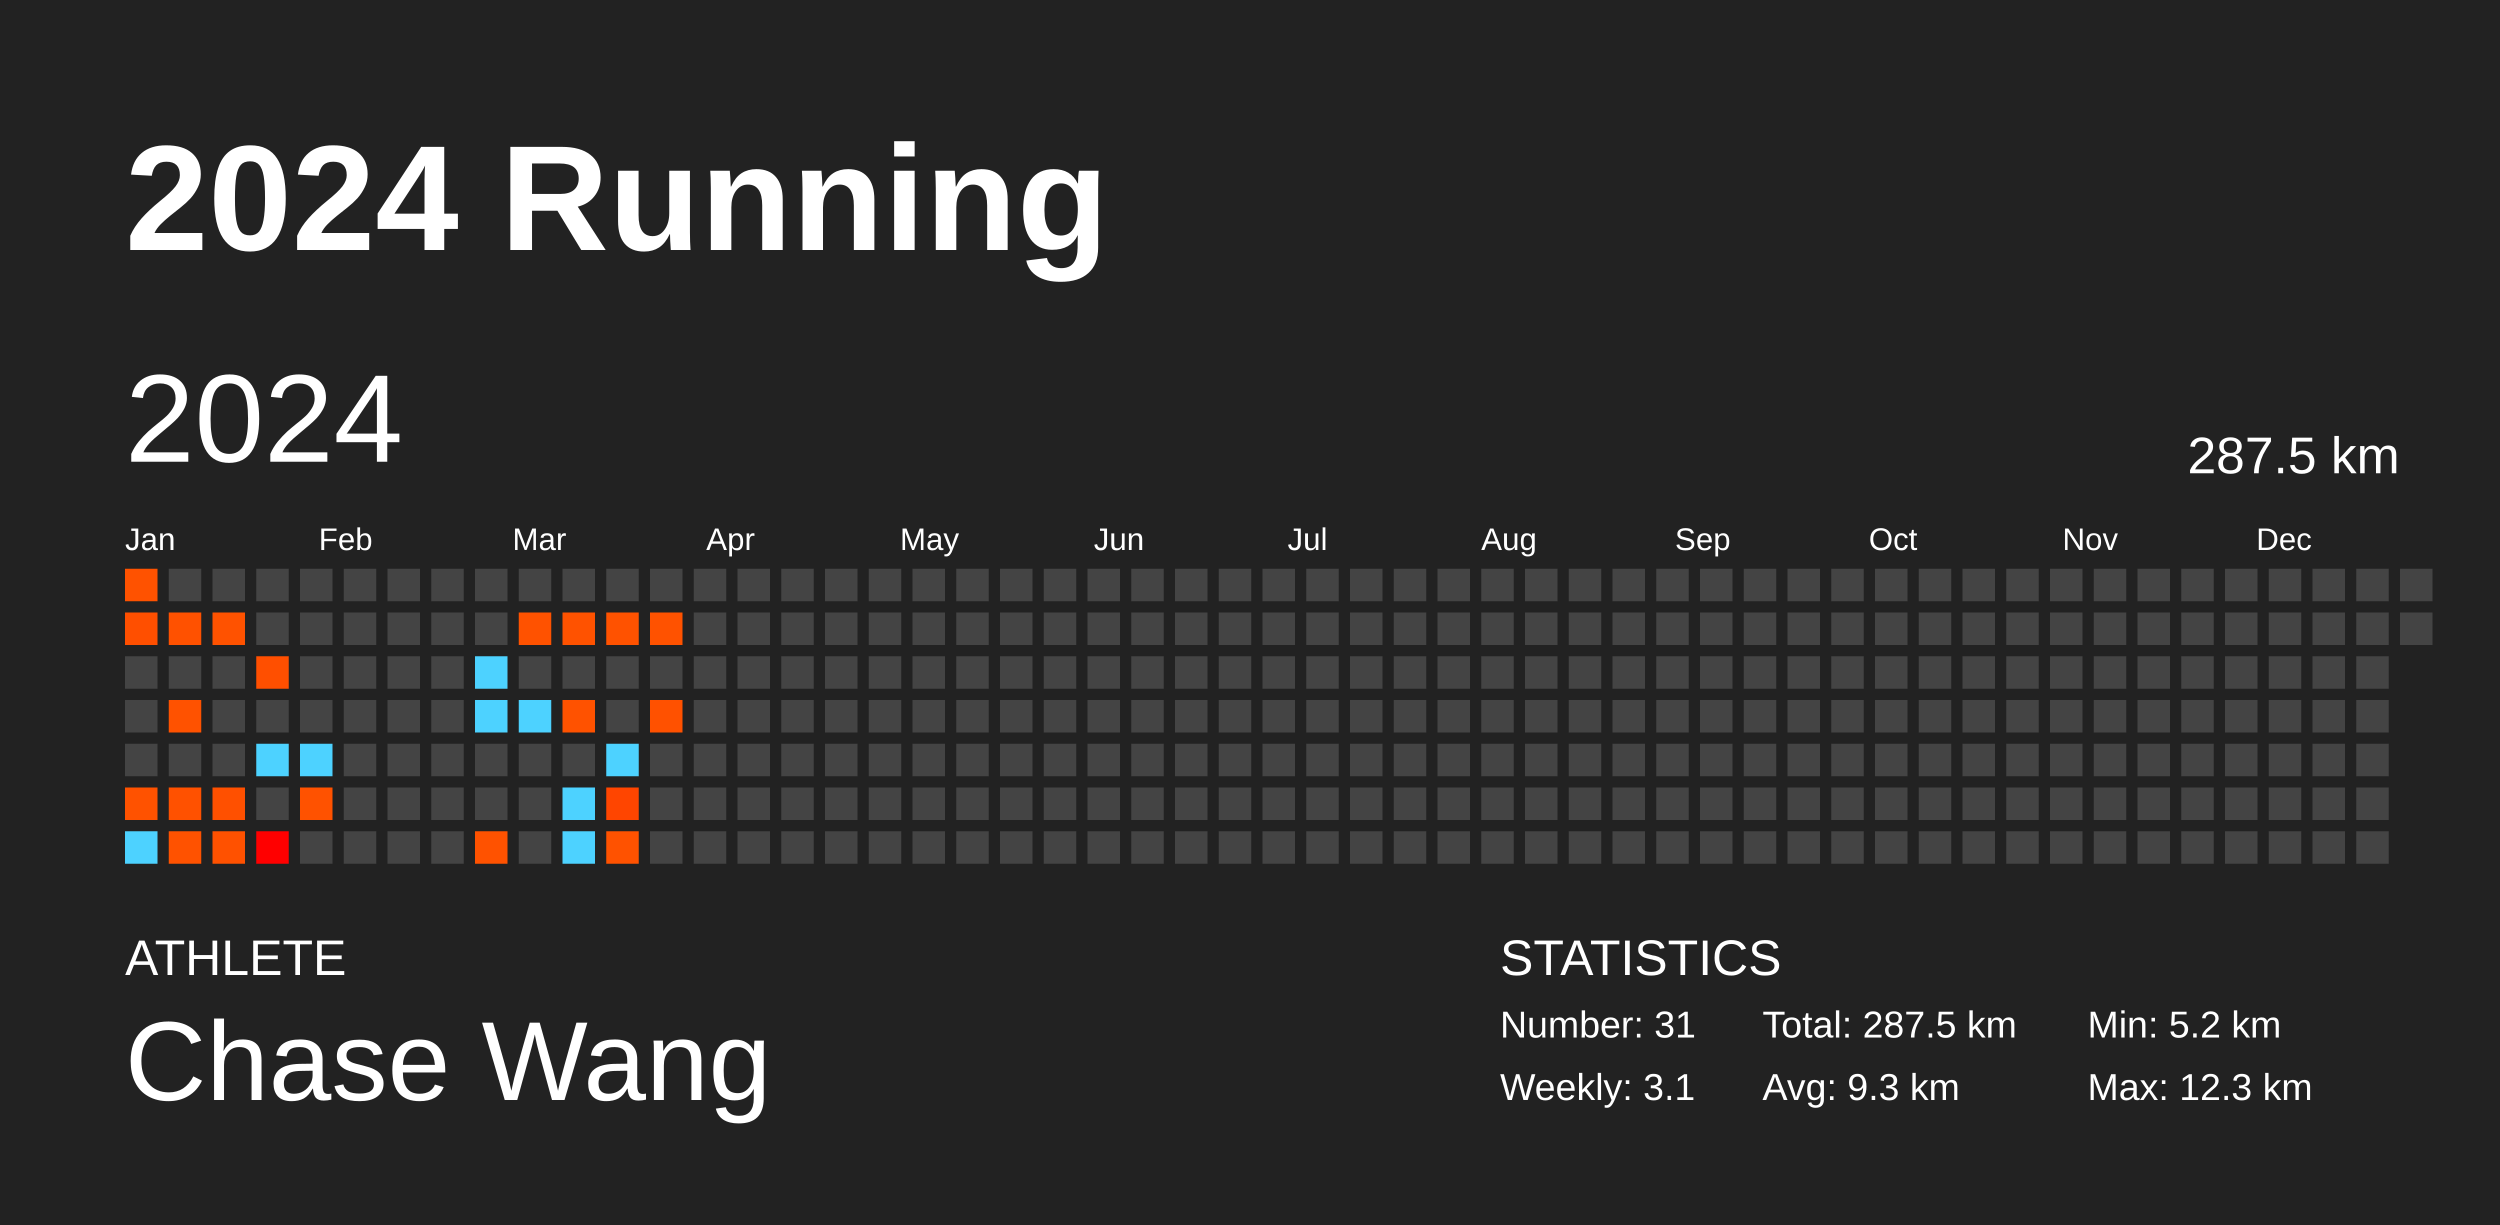
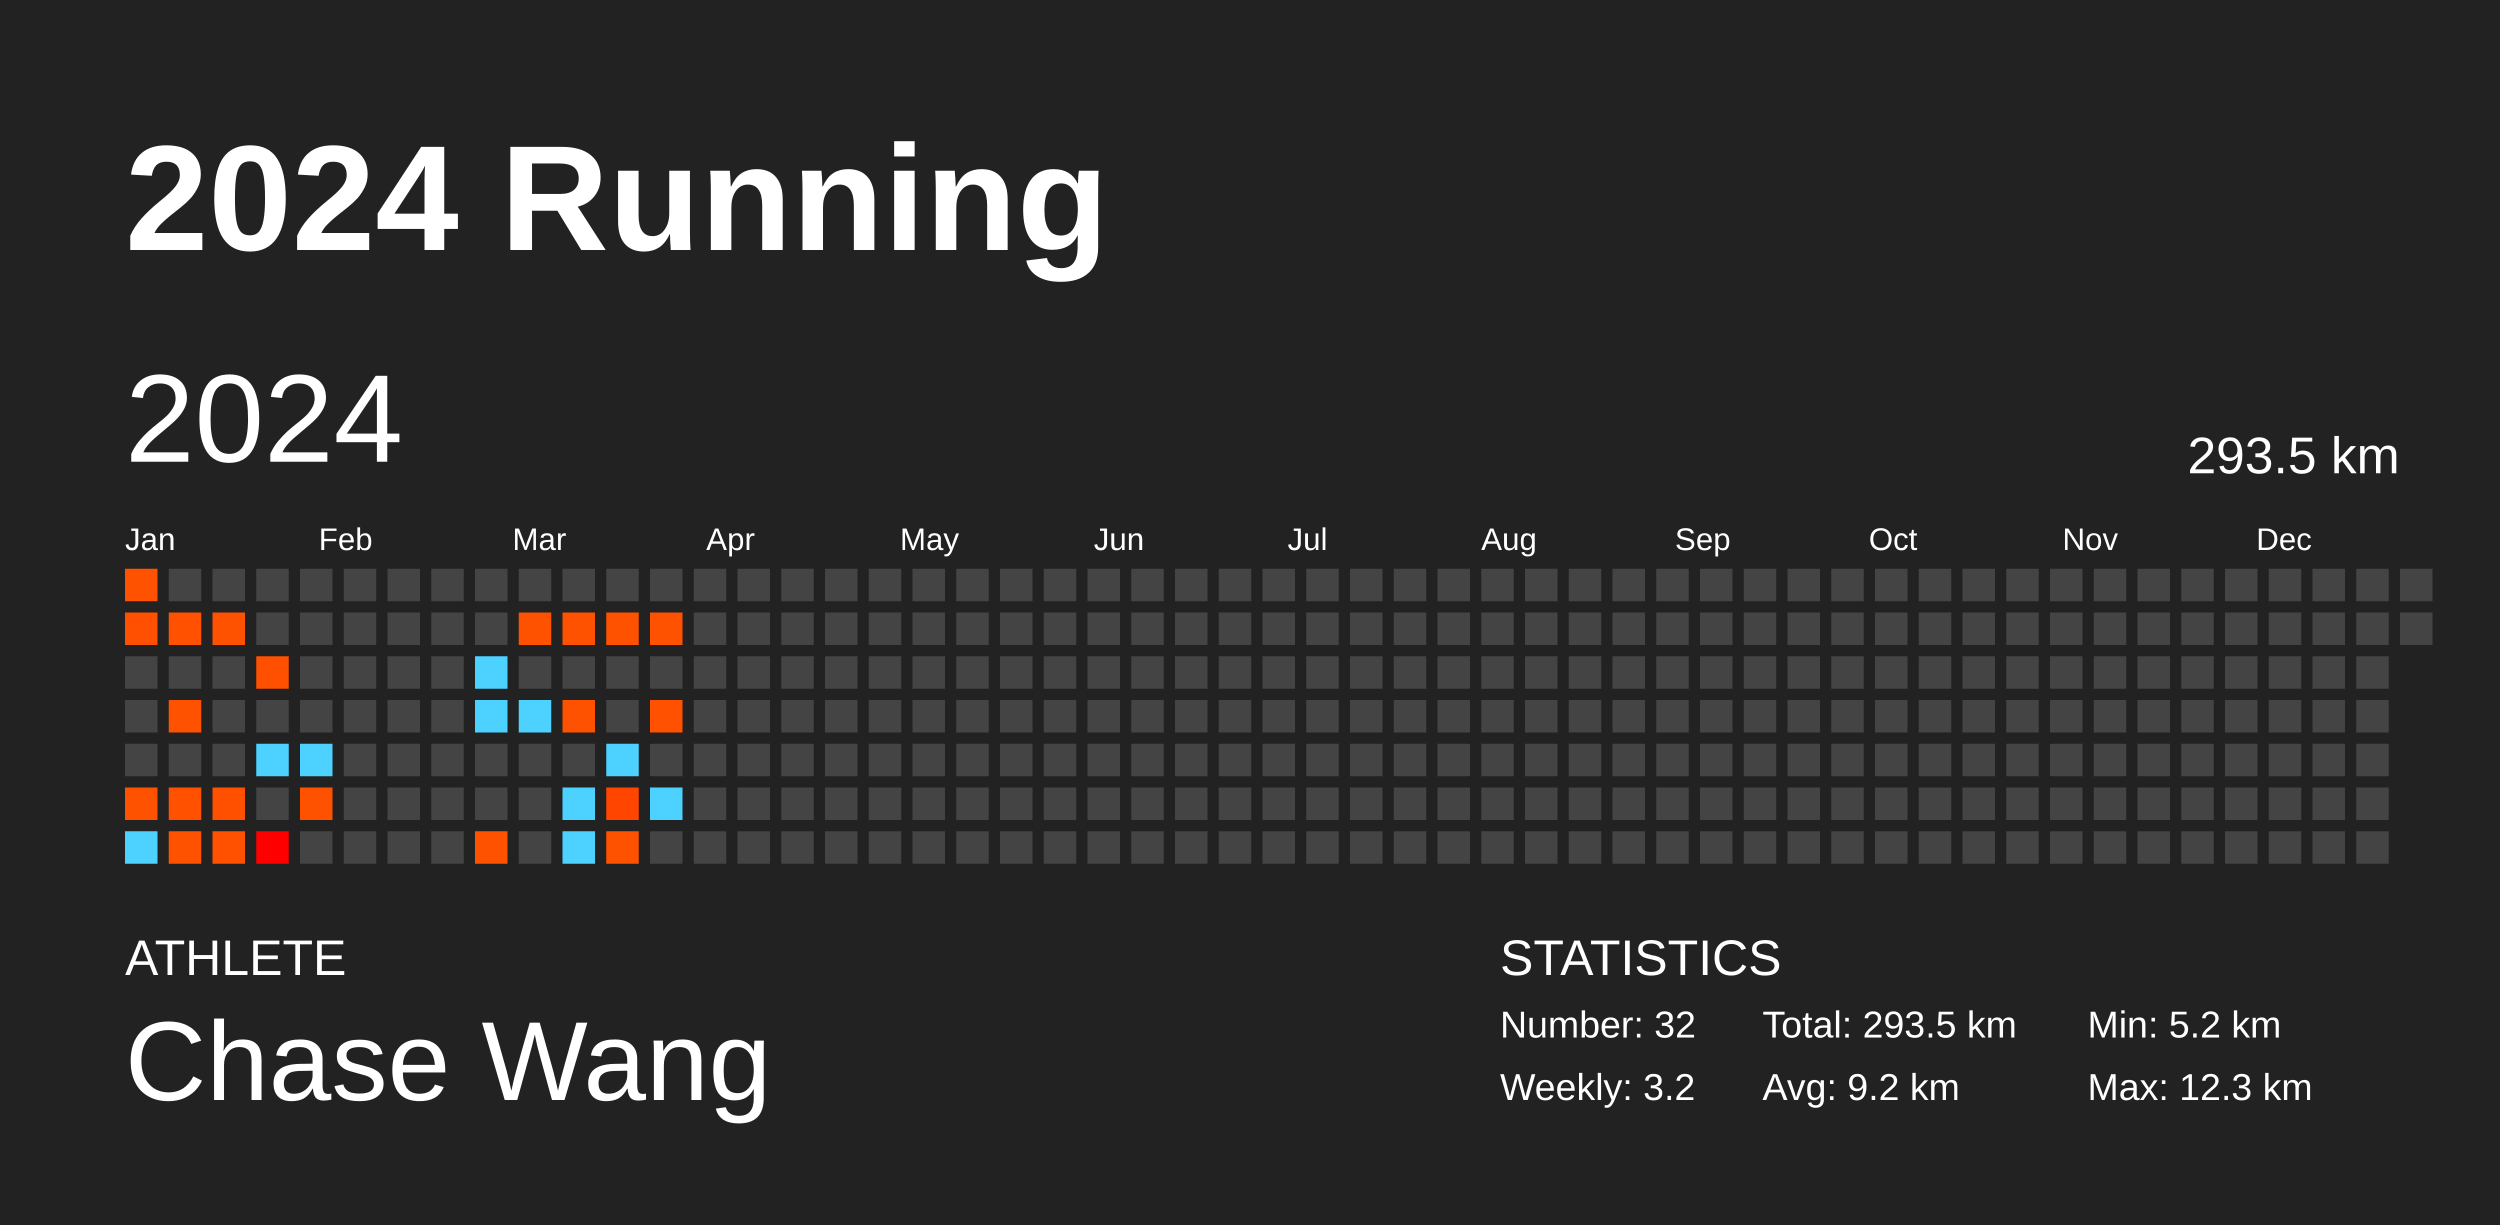
<svg xmlns="http://www.w3.org/2000/svg" baseProfile="full" height="98mm" version="1.1" viewBox="0,0,200,98" width="200mm">
  <defs />
  <rect fill="#222222" height="98" width="200" x="0" y="0" />
  <text fill="#FFFFFF" style="font-size:12px; font-family:Arial; font-weight:bold;" x="10" y="20">2024 Running</text>
  <text fill="#FFFFFF" style="font-size:4px; font-family:Arial" x="10" y="78">ATHLETE</text>
  <text fill="#FFFFFF" style="font-size:9px; font-family:Arial" x="10" y="88">Chase Wang</text>
  <text fill="#FFFFFF" style="font-size:4px; font-family:Arial" x="120" y="78">STATISTICS</text>
-   <text fill="#FFFFFF" style="font-size:3px; font-family:Arial" x="120" y="83">Number: 31</text>
-   <text fill="#FFFFFF" style="font-size:3px; font-family:Arial" x="120" y="88">Weekly: 3.1</text>
-   <text fill="#FFFFFF" style="font-size:3px; font-family:Arial" x="141" y="83">Total: 287.5 km</text>
-   <text fill="#FFFFFF" style="font-size:3px; font-family:Arial" x="141" y="88">Avg: 9.3 km</text>
+   <text fill="#FFFFFF" style="font-size:3px; font-family:Arial" x="120" y="83">Number: 32</text>
+   <text fill="#FFFFFF" style="font-size:3px; font-family:Arial" x="120" y="88">Weekly: 3.2</text>
+   <text fill="#FFFFFF" style="font-size:3px; font-family:Arial" x="141" y="83">Total: 293.5 km</text>
+   <text fill="#FFFFFF" style="font-size:3px; font-family:Arial" x="141" y="88">Avg: 9.2 km</text>
  <text fill="#FFFFFF" style="font-size:3px; font-family:Arial" x="167" y="83">Min: 5.2 km</text>
  <text fill="#FFFFFF" style="font-size:3px; font-family:Arial" x="167" y="88">Max: 12.3 km</text>
  <text dominant-baseline="hanging" fill="#FFFFFF" style="font-size:10.0px; font-family:Arial;" x="10" y="30">2024</text>
-   <text dominant-baseline="hanging" fill="#FFFFFF" style="font-size:4.125px; font-family:Arial;" x="175" y="35">287.5 km</text>
+   <text dominant-baseline="hanging" fill="#FFFFFF" style="font-size:4.125px; font-family:Arial;" x="175" y="35">293.5 km</text>
  <text fill="#FFFFFF" style="font-size:2.5px; font-family:Arial" x="10.0" y="44">Jan</text>
  <text fill="#FFFFFF" style="font-size:2.5px; font-family:Arial" x="25.5" y="44">Feb</text>
  <text fill="#FFFFFF" style="font-size:2.5px; font-family:Arial" x="41.0" y="44">Mar</text>
  <text fill="#FFFFFF" style="font-size:2.5px; font-family:Arial" x="56.5" y="44">Apr</text>
  <text fill="#FFFFFF" style="font-size:2.5px; font-family:Arial" x="72.0" y="44">May</text>
  <text fill="#FFFFFF" style="font-size:2.5px; font-family:Arial" x="87.5" y="44">Jun</text>
  <text fill="#FFFFFF" style="font-size:2.5px; font-family:Arial" x="103.0" y="44">Jul</text>
  <text fill="#FFFFFF" style="font-size:2.5px; font-family:Arial" x="118.5" y="44">Aug</text>
  <text fill="#FFFFFF" style="font-size:2.5px; font-family:Arial" x="134.0" y="44">Sep</text>
  <text fill="#FFFFFF" style="font-size:2.5px; font-family:Arial" x="149.5" y="44">Oct</text>
  <text fill="#FFFFFF" style="font-size:2.5px; font-family:Arial" x="165.0" y="44">Nov</text>
  <text fill="#FFFFFF" style="font-size:2.5px; font-family:Arial" x="180.5" y="44">Dec</text>
  <rect fill="#ff5200" height="2.6" width="2.6" x="10.0" y="45.5" />
  <rect fill="#ff4f00" height="2.6" width="2.6" x="10.0" y="49.0" />
  <rect fill="#444444" height="2.6" width="2.6" x="10.0" y="52.5" />
  <rect fill="#444444" height="2.6" width="2.6" x="10.0" y="56.0" />
  <rect fill="#444444" height="2.6" width="2.6" x="10.0" y="59.5" />
  <rect fill="#ff5200" height="2.6" width="2.6" x="10.0" y="63.0" />
  <rect fill="#4dd2ff" height="2.6" width="2.6" x="10.0" y="66.5" />
  <rect fill="#444444" height="2.6" width="2.6" x="13.5" y="45.5" />
  <rect fill="#ff5100" height="2.6" width="2.6" x="13.5" y="49.0" />
  <rect fill="#444444" height="2.6" width="2.6" x="13.5" y="52.5" />
  <rect fill="#ff5200" height="2.6" width="2.6" x="13.5" y="56.0" />
  <rect fill="#444444" height="2.6" width="2.6" x="13.5" y="59.5" />
  <rect fill="#ff5100" height="2.6" width="2.6" x="13.5" y="63.0" />
  <rect fill="#ff5200" height="2.6" width="2.6" x="13.5" y="66.5" />
  <rect fill="#444444" height="2.6" width="2.6" x="17.0" y="45.5" />
  <rect fill="#ff5200" height="2.6" width="2.6" x="17.0" y="49.0" />
  <rect fill="#444444" height="2.6" width="2.6" x="17.0" y="52.5" />
  <rect fill="#444444" height="2.6" width="2.6" x="17.0" y="56.0" />
  <rect fill="#444444" height="2.6" width="2.6" x="17.0" y="59.5" />
  <rect fill="#ff5000" height="2.6" width="2.6" x="17.0" y="63.0" />
  <rect fill="#ff5100" height="2.6" width="2.6" x="17.0" y="66.5" />
  <rect fill="#444444" height="2.6" width="2.6" x="20.5" y="45.5" />
  <rect fill="#444444" height="2.6" width="2.6" x="20.5" y="49.0" />
  <rect fill="#ff4f00" height="2.6" width="2.6" x="20.5" y="52.5" />
  <rect fill="#444444" height="2.6" width="2.6" x="20.5" y="56.0" />
  <rect fill="#4dd2ff" height="2.6" width="2.6" x="20.5" y="59.5" />
  <rect fill="#444444" height="2.6" width="2.6" x="20.5" y="63.0" />
  <rect fill="#ff0000" height="2.6" width="2.6" x="20.5" y="66.5" />
  <rect fill="#444444" height="2.6" width="2.6" x="24.0" y="45.5" />
  <rect fill="#444444" height="2.6" width="2.6" x="24.0" y="49.0" />
  <rect fill="#444444" height="2.6" width="2.6" x="24.0" y="52.5" />
  <rect fill="#444444" height="2.6" width="2.6" x="24.0" y="56.0" />
  <rect fill="#4dd2ff" height="2.6" width="2.6" x="24.0" y="59.5" />
  <rect fill="#ff5200" height="2.6" width="2.6" x="24.0" y="63.0" />
  <rect fill="#444444" height="2.6" width="2.6" x="24.0" y="66.5" />
  <rect fill="#444444" height="2.6" width="2.6" x="27.5" y="45.5" />
  <rect fill="#444444" height="2.6" width="2.6" x="27.5" y="49.0" />
  <rect fill="#444444" height="2.6" width="2.6" x="27.5" y="52.5" />
  <rect fill="#444444" height="2.6" width="2.6" x="27.5" y="56.0" />
  <rect fill="#444444" height="2.6" width="2.6" x="27.5" y="59.5" />
  <rect fill="#444444" height="2.6" width="2.6" x="27.5" y="63.0" />
  <rect fill="#444444" height="2.6" width="2.6" x="27.5" y="66.5" />
  <rect fill="#444444" height="2.6" width="2.6" x="31.0" y="45.5" />
  <rect fill="#444444" height="2.6" width="2.6" x="31.0" y="49.0" />
  <rect fill="#444444" height="2.6" width="2.6" x="31.0" y="52.5" />
  <rect fill="#444444" height="2.6" width="2.6" x="31.0" y="56.0" />
  <rect fill="#444444" height="2.6" width="2.6" x="31.0" y="59.5" />
  <rect fill="#444444" height="2.6" width="2.6" x="31.0" y="63.0" />
  <rect fill="#444444" height="2.6" width="2.6" x="31.0" y="66.5" />
  <rect fill="#444444" height="2.6" width="2.6" x="34.5" y="45.5" />
  <rect fill="#444444" height="2.6" width="2.6" x="34.5" y="49.0" />
  <rect fill="#444444" height="2.6" width="2.6" x="34.5" y="52.5" />
  <rect fill="#444444" height="2.6" width="2.6" x="34.5" y="56.0" />
  <rect fill="#444444" height="2.6" width="2.6" x="34.5" y="59.5" />
  <rect fill="#444444" height="2.6" width="2.6" x="34.5" y="63.0" />
  <rect fill="#444444" height="2.6" width="2.6" x="34.5" y="66.5" />
  <rect fill="#444444" height="2.6" width="2.6" x="38.0" y="45.5" />
  <rect fill="#444444" height="2.6" width="2.6" x="38.0" y="49.0" />
  <rect fill="#4dd2ff" height="2.6" width="2.6" x="38.0" y="52.5" />
  <rect fill="#4dd2ff" height="2.6" width="2.6" x="38.0" y="56.0" />
  <rect fill="#444444" height="2.6" width="2.6" x="38.0" y="59.5" />
  <rect fill="#444444" height="2.6" width="2.6" x="38.0" y="63.0" />
  <rect fill="#ff5200" height="2.6" width="2.6" x="38.0" y="66.5" />
  <rect fill="#444444" height="2.6" width="2.6" x="41.5" y="45.5" />
  <rect fill="#ff5200" height="2.6" width="2.6" x="41.5" y="49.0" />
  <rect fill="#444444" height="2.6" width="2.6" x="41.5" y="52.5" />
  <rect fill="#4dd2ff" height="2.6" width="2.6" x="41.5" y="56.0" />
  <rect fill="#444444" height="2.6" width="2.6" x="41.5" y="59.5" />
  <rect fill="#444444" height="2.6" width="2.6" x="41.5" y="63.0" />
  <rect fill="#444444" height="2.6" width="2.6" x="41.5" y="66.5" />
  <rect fill="#444444" height="2.6" width="2.6" x="45.0" y="45.5" />
  <rect fill="#ff5200" height="2.6" width="2.6" x="45.0" y="49.0" />
  <rect fill="#444444" height="2.6" width="2.6" x="45.0" y="52.5" />
  <rect fill="#ff5200" height="2.6" width="2.6" x="45.0" y="56.0" />
  <rect fill="#444444" height="2.6" width="2.6" x="45.0" y="59.5" />
  <rect fill="#4dd2ff" height="2.6" width="2.6" x="45.0" y="63.0" />
  <rect fill="#4dd2ff" height="2.6" width="2.6" x="45.0" y="66.5" />
  <rect fill="#444444" height="2.6" width="2.6" x="48.5" y="45.5" />
  <rect fill="#ff5200" height="2.6" width="2.6" x="48.5" y="49.0" />
  <rect fill="#444444" height="2.6" width="2.6" x="48.5" y="52.5" />
  <rect fill="#444444" height="2.6" width="2.6" x="48.5" y="56.0" />
  <rect fill="#4dd2ff" height="2.6" width="2.6" x="48.5" y="59.5" />
  <rect fill="#ff4500" height="2.6" width="2.6" x="48.5" y="63.0" />
  <rect fill="#ff5200" height="2.6" width="2.6" x="48.5" y="66.5" />
  <rect fill="#444444" height="2.6" width="2.6" x="52.0" y="45.5" />
  <rect fill="#ff5200" height="2.6" width="2.6" x="52.0" y="49.0" />
  <rect fill="#444444" height="2.6" width="2.6" x="52.0" y="52.5" />
  <rect fill="#ff5100" height="2.6" width="2.6" x="52.0" y="56.0" />
  <rect fill="#444444" height="2.6" width="2.6" x="52.0" y="59.5" />
-   <rect fill="#444444" height="2.6" width="2.6" x="52.0" y="63.0" />
+   <rect fill="#4dd2ff" height="2.6" width="2.6" x="52.0" y="63.0" />
  <rect fill="#444444" height="2.6" width="2.6" x="52.0" y="66.5" />
  <rect fill="#444444" height="2.6" width="2.6" x="55.5" y="45.5" />
  <rect fill="#444444" height="2.6" width="2.6" x="55.5" y="49.0" />
  <rect fill="#444444" height="2.6" width="2.6" x="55.5" y="52.5" />
  <rect fill="#444444" height="2.6" width="2.6" x="55.5" y="56.0" />
  <rect fill="#444444" height="2.6" width="2.6" x="55.5" y="59.5" />
  <rect fill="#444444" height="2.6" width="2.6" x="55.5" y="63.0" />
  <rect fill="#444444" height="2.6" width="2.6" x="55.5" y="66.5" />
  <rect fill="#444444" height="2.6" width="2.6" x="59.0" y="45.5" />
  <rect fill="#444444" height="2.6" width="2.6" x="59.0" y="49.0" />
  <rect fill="#444444" height="2.6" width="2.6" x="59.0" y="52.5" />
  <rect fill="#444444" height="2.6" width="2.6" x="59.0" y="56.0" />
  <rect fill="#444444" height="2.6" width="2.6" x="59.0" y="59.5" />
  <rect fill="#444444" height="2.6" width="2.6" x="59.0" y="63.0" />
  <rect fill="#444444" height="2.6" width="2.6" x="59.0" y="66.5" />
  <rect fill="#444444" height="2.6" width="2.6" x="62.5" y="45.5" />
  <rect fill="#444444" height="2.6" width="2.6" x="62.5" y="49.0" />
  <rect fill="#444444" height="2.6" width="2.6" x="62.5" y="52.5" />
  <rect fill="#444444" height="2.6" width="2.6" x="62.5" y="56.0" />
  <rect fill="#444444" height="2.6" width="2.6" x="62.5" y="59.5" />
  <rect fill="#444444" height="2.6" width="2.6" x="62.5" y="63.0" />
  <rect fill="#444444" height="2.6" width="2.6" x="62.5" y="66.5" />
  <rect fill="#444444" height="2.6" width="2.6" x="66.0" y="45.5" />
  <rect fill="#444444" height="2.6" width="2.6" x="66.0" y="49.0" />
  <rect fill="#444444" height="2.6" width="2.6" x="66.0" y="52.5" />
  <rect fill="#444444" height="2.6" width="2.6" x="66.0" y="56.0" />
  <rect fill="#444444" height="2.6" width="2.6" x="66.0" y="59.5" />
  <rect fill="#444444" height="2.6" width="2.6" x="66.0" y="63.0" />
  <rect fill="#444444" height="2.6" width="2.6" x="66.0" y="66.5" />
  <rect fill="#444444" height="2.6" width="2.6" x="69.5" y="45.5" />
  <rect fill="#444444" height="2.6" width="2.6" x="69.5" y="49.0" />
  <rect fill="#444444" height="2.6" width="2.6" x="69.5" y="52.5" />
  <rect fill="#444444" height="2.6" width="2.6" x="69.5" y="56.0" />
  <rect fill="#444444" height="2.6" width="2.6" x="69.5" y="59.5" />
  <rect fill="#444444" height="2.6" width="2.6" x="69.5" y="63.0" />
  <rect fill="#444444" height="2.6" width="2.6" x="69.5" y="66.5" />
  <rect fill="#444444" height="2.6" width="2.6" x="73.0" y="45.5" />
  <rect fill="#444444" height="2.6" width="2.6" x="73.0" y="49.0" />
  <rect fill="#444444" height="2.6" width="2.6" x="73.0" y="52.5" />
  <rect fill="#444444" height="2.6" width="2.6" x="73.0" y="56.0" />
  <rect fill="#444444" height="2.6" width="2.6" x="73.0" y="59.5" />
  <rect fill="#444444" height="2.6" width="2.6" x="73.0" y="63.0" />
  <rect fill="#444444" height="2.6" width="2.6" x="73.0" y="66.5" />
  <rect fill="#444444" height="2.6" width="2.6" x="76.5" y="45.5" />
  <rect fill="#444444" height="2.6" width="2.6" x="76.5" y="49.0" />
  <rect fill="#444444" height="2.6" width="2.6" x="76.5" y="52.5" />
  <rect fill="#444444" height="2.6" width="2.6" x="76.5" y="56.0" />
  <rect fill="#444444" height="2.6" width="2.6" x="76.5" y="59.5" />
  <rect fill="#444444" height="2.6" width="2.6" x="76.5" y="63.0" />
  <rect fill="#444444" height="2.6" width="2.6" x="76.5" y="66.5" />
  <rect fill="#444444" height="2.6" width="2.6" x="80.0" y="45.5" />
  <rect fill="#444444" height="2.6" width="2.6" x="80.0" y="49.0" />
  <rect fill="#444444" height="2.6" width="2.6" x="80.0" y="52.5" />
  <rect fill="#444444" height="2.6" width="2.6" x="80.0" y="56.0" />
  <rect fill="#444444" height="2.6" width="2.6" x="80.0" y="59.5" />
  <rect fill="#444444" height="2.6" width="2.6" x="80.0" y="63.0" />
  <rect fill="#444444" height="2.6" width="2.6" x="80.0" y="66.5" />
  <rect fill="#444444" height="2.6" width="2.6" x="83.5" y="45.5" />
  <rect fill="#444444" height="2.6" width="2.6" x="83.5" y="49.0" />
  <rect fill="#444444" height="2.6" width="2.6" x="83.5" y="52.5" />
  <rect fill="#444444" height="2.6" width="2.6" x="83.5" y="56.0" />
  <rect fill="#444444" height="2.6" width="2.6" x="83.5" y="59.5" />
  <rect fill="#444444" height="2.6" width="2.6" x="83.5" y="63.0" />
  <rect fill="#444444" height="2.6" width="2.6" x="83.5" y="66.5" />
  <rect fill="#444444" height="2.6" width="2.6" x="87.0" y="45.5" />
  <rect fill="#444444" height="2.6" width="2.6" x="87.0" y="49.0" />
  <rect fill="#444444" height="2.6" width="2.6" x="87.0" y="52.5" />
  <rect fill="#444444" height="2.6" width="2.6" x="87.0" y="56.0" />
  <rect fill="#444444" height="2.6" width="2.6" x="87.0" y="59.5" />
  <rect fill="#444444" height="2.6" width="2.6" x="87.0" y="63.0" />
  <rect fill="#444444" height="2.6" width="2.6" x="87.0" y="66.5" />
  <rect fill="#444444" height="2.6" width="2.6" x="90.5" y="45.5" />
  <rect fill="#444444" height="2.6" width="2.6" x="90.5" y="49.0" />
  <rect fill="#444444" height="2.6" width="2.6" x="90.5" y="52.5" />
  <rect fill="#444444" height="2.6" width="2.6" x="90.5" y="56.0" />
  <rect fill="#444444" height="2.6" width="2.6" x="90.5" y="59.5" />
  <rect fill="#444444" height="2.6" width="2.6" x="90.5" y="63.0" />
  <rect fill="#444444" height="2.6" width="2.6" x="90.5" y="66.5" />
  <rect fill="#444444" height="2.6" width="2.6" x="94.0" y="45.5" />
  <rect fill="#444444" height="2.6" width="2.6" x="94.0" y="49.0" />
  <rect fill="#444444" height="2.6" width="2.6" x="94.0" y="52.5" />
  <rect fill="#444444" height="2.6" width="2.6" x="94.0" y="56.0" />
  <rect fill="#444444" height="2.6" width="2.6" x="94.0" y="59.5" />
  <rect fill="#444444" height="2.6" width="2.6" x="94.0" y="63.0" />
  <rect fill="#444444" height="2.6" width="2.6" x="94.0" y="66.5" />
  <rect fill="#444444" height="2.6" width="2.6" x="97.5" y="45.5" />
  <rect fill="#444444" height="2.6" width="2.6" x="97.5" y="49.0" />
  <rect fill="#444444" height="2.6" width="2.6" x="97.5" y="52.5" />
  <rect fill="#444444" height="2.6" width="2.6" x="97.5" y="56.0" />
  <rect fill="#444444" height="2.6" width="2.6" x="97.5" y="59.5" />
  <rect fill="#444444" height="2.6" width="2.6" x="97.5" y="63.0" />
  <rect fill="#444444" height="2.6" width="2.6" x="97.5" y="66.5" />
  <rect fill="#444444" height="2.6" width="2.6" x="101.0" y="45.5" />
  <rect fill="#444444" height="2.6" width="2.6" x="101.0" y="49.0" />
  <rect fill="#444444" height="2.6" width="2.6" x="101.0" y="52.5" />
  <rect fill="#444444" height="2.6" width="2.6" x="101.0" y="56.0" />
  <rect fill="#444444" height="2.6" width="2.6" x="101.0" y="59.5" />
  <rect fill="#444444" height="2.6" width="2.6" x="101.0" y="63.0" />
  <rect fill="#444444" height="2.6" width="2.6" x="101.0" y="66.5" />
  <rect fill="#444444" height="2.6" width="2.6" x="104.5" y="45.5" />
  <rect fill="#444444" height="2.6" width="2.6" x="104.5" y="49.0" />
  <rect fill="#444444" height="2.6" width="2.6" x="104.5" y="52.5" />
  <rect fill="#444444" height="2.6" width="2.6" x="104.5" y="56.0" />
  <rect fill="#444444" height="2.6" width="2.6" x="104.5" y="59.5" />
  <rect fill="#444444" height="2.6" width="2.6" x="104.5" y="63.0" />
  <rect fill="#444444" height="2.6" width="2.6" x="104.5" y="66.5" />
  <rect fill="#444444" height="2.6" width="2.6" x="108.0" y="45.5" />
  <rect fill="#444444" height="2.6" width="2.6" x="108.0" y="49.0" />
  <rect fill="#444444" height="2.6" width="2.6" x="108.0" y="52.5" />
  <rect fill="#444444" height="2.6" width="2.6" x="108.0" y="56.0" />
  <rect fill="#444444" height="2.6" width="2.6" x="108.0" y="59.5" />
  <rect fill="#444444" height="2.6" width="2.6" x="108.0" y="63.0" />
  <rect fill="#444444" height="2.6" width="2.6" x="108.0" y="66.5" />
  <rect fill="#444444" height="2.6" width="2.6" x="111.5" y="45.5" />
  <rect fill="#444444" height="2.6" width="2.6" x="111.5" y="49.0" />
  <rect fill="#444444" height="2.6" width="2.6" x="111.5" y="52.5" />
  <rect fill="#444444" height="2.6" width="2.6" x="111.5" y="56.0" />
  <rect fill="#444444" height="2.6" width="2.6" x="111.5" y="59.5" />
  <rect fill="#444444" height="2.6" width="2.6" x="111.5" y="63.0" />
  <rect fill="#444444" height="2.6" width="2.6" x="111.5" y="66.5" />
  <rect fill="#444444" height="2.6" width="2.6" x="115.0" y="45.5" />
  <rect fill="#444444" height="2.6" width="2.6" x="115.0" y="49.0" />
  <rect fill="#444444" height="2.6" width="2.6" x="115.0" y="52.5" />
  <rect fill="#444444" height="2.6" width="2.6" x="115.0" y="56.0" />
  <rect fill="#444444" height="2.6" width="2.6" x="115.0" y="59.5" />
  <rect fill="#444444" height="2.6" width="2.6" x="115.0" y="63.0" />
  <rect fill="#444444" height="2.6" width="2.6" x="115.0" y="66.5" />
  <rect fill="#444444" height="2.6" width="2.6" x="118.5" y="45.5" />
  <rect fill="#444444" height="2.6" width="2.6" x="118.5" y="49.0" />
  <rect fill="#444444" height="2.6" width="2.6" x="118.5" y="52.5" />
  <rect fill="#444444" height="2.6" width="2.6" x="118.5" y="56.0" />
  <rect fill="#444444" height="2.6" width="2.6" x="118.5" y="59.5" />
  <rect fill="#444444" height="2.6" width="2.6" x="118.5" y="63.0" />
  <rect fill="#444444" height="2.6" width="2.6" x="118.5" y="66.5" />
  <rect fill="#444444" height="2.6" width="2.6" x="122.0" y="45.5" />
  <rect fill="#444444" height="2.6" width="2.6" x="122.0" y="49.0" />
  <rect fill="#444444" height="2.6" width="2.6" x="122.0" y="52.5" />
  <rect fill="#444444" height="2.6" width="2.6" x="122.0" y="56.0" />
  <rect fill="#444444" height="2.6" width="2.6" x="122.0" y="59.5" />
  <rect fill="#444444" height="2.6" width="2.6" x="122.0" y="63.0" />
  <rect fill="#444444" height="2.6" width="2.6" x="122.0" y="66.5" />
  <rect fill="#444444" height="2.6" width="2.6" x="125.5" y="45.5" />
  <rect fill="#444444" height="2.6" width="2.6" x="125.5" y="49.0" />
  <rect fill="#444444" height="2.6" width="2.6" x="125.5" y="52.5" />
  <rect fill="#444444" height="2.6" width="2.6" x="125.5" y="56.0" />
  <rect fill="#444444" height="2.6" width="2.6" x="125.5" y="59.5" />
  <rect fill="#444444" height="2.6" width="2.6" x="125.5" y="63.0" />
  <rect fill="#444444" height="2.6" width="2.6" x="125.5" y="66.5" />
  <rect fill="#444444" height="2.6" width="2.6" x="129.0" y="45.5" />
  <rect fill="#444444" height="2.6" width="2.6" x="129.0" y="49.0" />
  <rect fill="#444444" height="2.6" width="2.6" x="129.0" y="52.5" />
  <rect fill="#444444" height="2.6" width="2.6" x="129.0" y="56.0" />
  <rect fill="#444444" height="2.6" width="2.6" x="129.0" y="59.5" />
  <rect fill="#444444" height="2.6" width="2.6" x="129.0" y="63.0" />
  <rect fill="#444444" height="2.6" width="2.6" x="129.0" y="66.5" />
  <rect fill="#444444" height="2.6" width="2.6" x="132.5" y="45.5" />
  <rect fill="#444444" height="2.6" width="2.6" x="132.5" y="49.0" />
  <rect fill="#444444" height="2.6" width="2.6" x="132.5" y="52.5" />
  <rect fill="#444444" height="2.6" width="2.6" x="132.5" y="56.0" />
  <rect fill="#444444" height="2.6" width="2.6" x="132.5" y="59.5" />
  <rect fill="#444444" height="2.6" width="2.6" x="132.5" y="63.0" />
  <rect fill="#444444" height="2.6" width="2.6" x="132.5" y="66.5" />
  <rect fill="#444444" height="2.6" width="2.6" x="136.0" y="45.5" />
  <rect fill="#444444" height="2.6" width="2.6" x="136.0" y="49.0" />
  <rect fill="#444444" height="2.6" width="2.6" x="136.0" y="52.5" />
  <rect fill="#444444" height="2.6" width="2.6" x="136.0" y="56.0" />
  <rect fill="#444444" height="2.6" width="2.6" x="136.0" y="59.5" />
  <rect fill="#444444" height="2.6" width="2.6" x="136.0" y="63.0" />
  <rect fill="#444444" height="2.6" width="2.6" x="136.0" y="66.5" />
  <rect fill="#444444" height="2.6" width="2.6" x="139.5" y="45.5" />
  <rect fill="#444444" height="2.6" width="2.6" x="139.5" y="49.0" />
  <rect fill="#444444" height="2.6" width="2.6" x="139.5" y="52.5" />
  <rect fill="#444444" height="2.6" width="2.6" x="139.5" y="56.0" />
  <rect fill="#444444" height="2.6" width="2.6" x="139.5" y="59.5" />
  <rect fill="#444444" height="2.6" width="2.6" x="139.5" y="63.0" />
  <rect fill="#444444" height="2.6" width="2.6" x="139.5" y="66.5" />
  <rect fill="#444444" height="2.6" width="2.6" x="143.0" y="45.5" />
  <rect fill="#444444" height="2.6" width="2.6" x="143.0" y="49.0" />
  <rect fill="#444444" height="2.6" width="2.6" x="143.0" y="52.5" />
  <rect fill="#444444" height="2.6" width="2.6" x="143.0" y="56.0" />
  <rect fill="#444444" height="2.6" width="2.6" x="143.0" y="59.5" />
  <rect fill="#444444" height="2.6" width="2.6" x="143.0" y="63.0" />
  <rect fill="#444444" height="2.6" width="2.6" x="143.0" y="66.5" />
  <rect fill="#444444" height="2.6" width="2.6" x="146.5" y="45.5" />
  <rect fill="#444444" height="2.6" width="2.6" x="146.5" y="49.0" />
  <rect fill="#444444" height="2.6" width="2.6" x="146.5" y="52.5" />
  <rect fill="#444444" height="2.6" width="2.6" x="146.5" y="56.0" />
  <rect fill="#444444" height="2.6" width="2.6" x="146.5" y="59.5" />
  <rect fill="#444444" height="2.6" width="2.6" x="146.5" y="63.0" />
  <rect fill="#444444" height="2.6" width="2.6" x="146.5" y="66.5" />
  <rect fill="#444444" height="2.6" width="2.6" x="150.0" y="45.5" />
  <rect fill="#444444" height="2.6" width="2.6" x="150.0" y="49.0" />
  <rect fill="#444444" height="2.6" width="2.6" x="150.0" y="52.5" />
  <rect fill="#444444" height="2.6" width="2.6" x="150.0" y="56.0" />
  <rect fill="#444444" height="2.6" width="2.6" x="150.0" y="59.5" />
  <rect fill="#444444" height="2.6" width="2.6" x="150.0" y="63.0" />
  <rect fill="#444444" height="2.6" width="2.6" x="150.0" y="66.5" />
  <rect fill="#444444" height="2.6" width="2.6" x="153.5" y="45.5" />
  <rect fill="#444444" height="2.6" width="2.6" x="153.5" y="49.0" />
  <rect fill="#444444" height="2.6" width="2.6" x="153.5" y="52.5" />
  <rect fill="#444444" height="2.6" width="2.6" x="153.5" y="56.0" />
  <rect fill="#444444" height="2.6" width="2.6" x="153.5" y="59.5" />
  <rect fill="#444444" height="2.6" width="2.6" x="153.5" y="63.0" />
  <rect fill="#444444" height="2.6" width="2.6" x="153.5" y="66.5" />
  <rect fill="#444444" height="2.6" width="2.6" x="157.0" y="45.5" />
  <rect fill="#444444" height="2.6" width="2.6" x="157.0" y="49.0" />
  <rect fill="#444444" height="2.6" width="2.6" x="157.0" y="52.5" />
  <rect fill="#444444" height="2.6" width="2.6" x="157.0" y="56.0" />
  <rect fill="#444444" height="2.6" width="2.6" x="157.0" y="59.5" />
  <rect fill="#444444" height="2.6" width="2.6" x="157.0" y="63.0" />
  <rect fill="#444444" height="2.6" width="2.6" x="157.0" y="66.5" />
  <rect fill="#444444" height="2.6" width="2.6" x="160.5" y="45.5" />
  <rect fill="#444444" height="2.6" width="2.6" x="160.5" y="49.0" />
  <rect fill="#444444" height="2.6" width="2.6" x="160.5" y="52.5" />
  <rect fill="#444444" height="2.6" width="2.6" x="160.5" y="56.0" />
  <rect fill="#444444" height="2.6" width="2.6" x="160.5" y="59.5" />
  <rect fill="#444444" height="2.6" width="2.6" x="160.5" y="63.0" />
  <rect fill="#444444" height="2.6" width="2.6" x="160.5" y="66.5" />
  <rect fill="#444444" height="2.6" width="2.6" x="164.0" y="45.5" />
  <rect fill="#444444" height="2.6" width="2.6" x="164.0" y="49.0" />
  <rect fill="#444444" height="2.6" width="2.6" x="164.0" y="52.5" />
  <rect fill="#444444" height="2.6" width="2.6" x="164.0" y="56.0" />
  <rect fill="#444444" height="2.6" width="2.6" x="164.0" y="59.5" />
  <rect fill="#444444" height="2.6" width="2.6" x="164.0" y="63.0" />
  <rect fill="#444444" height="2.6" width="2.6" x="164.0" y="66.5" />
  <rect fill="#444444" height="2.6" width="2.6" x="167.5" y="45.5" />
  <rect fill="#444444" height="2.6" width="2.6" x="167.5" y="49.0" />
  <rect fill="#444444" height="2.6" width="2.6" x="167.5" y="52.5" />
  <rect fill="#444444" height="2.6" width="2.6" x="167.5" y="56.0" />
  <rect fill="#444444" height="2.6" width="2.6" x="167.5" y="59.5" />
  <rect fill="#444444" height="2.6" width="2.6" x="167.5" y="63.0" />
  <rect fill="#444444" height="2.6" width="2.6" x="167.5" y="66.5" />
  <rect fill="#444444" height="2.6" width="2.6" x="171.0" y="45.5" />
  <rect fill="#444444" height="2.6" width="2.6" x="171.0" y="49.0" />
  <rect fill="#444444" height="2.6" width="2.6" x="171.0" y="52.5" />
  <rect fill="#444444" height="2.6" width="2.6" x="171.0" y="56.0" />
  <rect fill="#444444" height="2.6" width="2.6" x="171.0" y="59.5" />
  <rect fill="#444444" height="2.6" width="2.6" x="171.0" y="63.0" />
  <rect fill="#444444" height="2.6" width="2.6" x="171.0" y="66.5" />
  <rect fill="#444444" height="2.6" width="2.6" x="174.5" y="45.5" />
  <rect fill="#444444" height="2.6" width="2.6" x="174.5" y="49.0" />
  <rect fill="#444444" height="2.6" width="2.6" x="174.5" y="52.5" />
  <rect fill="#444444" height="2.6" width="2.6" x="174.5" y="56.0" />
  <rect fill="#444444" height="2.6" width="2.6" x="174.5" y="59.5" />
  <rect fill="#444444" height="2.6" width="2.6" x="174.5" y="63.0" />
  <rect fill="#444444" height="2.6" width="2.6" x="174.5" y="66.5" />
  <rect fill="#444444" height="2.6" width="2.6" x="178.0" y="45.5" />
  <rect fill="#444444" height="2.6" width="2.6" x="178.0" y="49.0" />
  <rect fill="#444444" height="2.6" width="2.6" x="178.0" y="52.5" />
  <rect fill="#444444" height="2.6" width="2.6" x="178.0" y="56.0" />
  <rect fill="#444444" height="2.6" width="2.6" x="178.0" y="59.5" />
  <rect fill="#444444" height="2.6" width="2.6" x="178.0" y="63.0" />
  <rect fill="#444444" height="2.6" width="2.6" x="178.0" y="66.5" />
  <rect fill="#444444" height="2.6" width="2.6" x="181.5" y="45.5" />
  <rect fill="#444444" height="2.6" width="2.6" x="181.5" y="49.0" />
  <rect fill="#444444" height="2.6" width="2.6" x="181.5" y="52.5" />
  <rect fill="#444444" height="2.6" width="2.6" x="181.5" y="56.0" />
  <rect fill="#444444" height="2.6" width="2.6" x="181.5" y="59.5" />
  <rect fill="#444444" height="2.6" width="2.6" x="181.5" y="63.0" />
  <rect fill="#444444" height="2.6" width="2.6" x="181.5" y="66.5" />
  <rect fill="#444444" height="2.6" width="2.6" x="185.0" y="45.5" />
  <rect fill="#444444" height="2.6" width="2.6" x="185.0" y="49.0" />
  <rect fill="#444444" height="2.6" width="2.6" x="185.0" y="52.5" />
  <rect fill="#444444" height="2.6" width="2.6" x="185.0" y="56.0" />
  <rect fill="#444444" height="2.6" width="2.6" x="185.0" y="59.5" />
  <rect fill="#444444" height="2.6" width="2.6" x="185.0" y="63.0" />
  <rect fill="#444444" height="2.6" width="2.6" x="185.0" y="66.5" />
  <rect fill="#444444" height="2.6" width="2.6" x="188.5" y="45.5" />
  <rect fill="#444444" height="2.6" width="2.6" x="188.5" y="49.0" />
  <rect fill="#444444" height="2.6" width="2.6" x="188.5" y="52.5" />
  <rect fill="#444444" height="2.6" width="2.6" x="188.5" y="56.0" />
  <rect fill="#444444" height="2.6" width="2.6" x="188.5" y="59.5" />
  <rect fill="#444444" height="2.6" width="2.6" x="188.5" y="63.0" />
  <rect fill="#444444" height="2.6" width="2.6" x="188.5" y="66.5" />
  <rect fill="#444444" height="2.6" width="2.6" x="192.0" y="45.5" />
  <rect fill="#444444" height="2.6" width="2.6" x="192.0" y="49.0" />
</svg>
